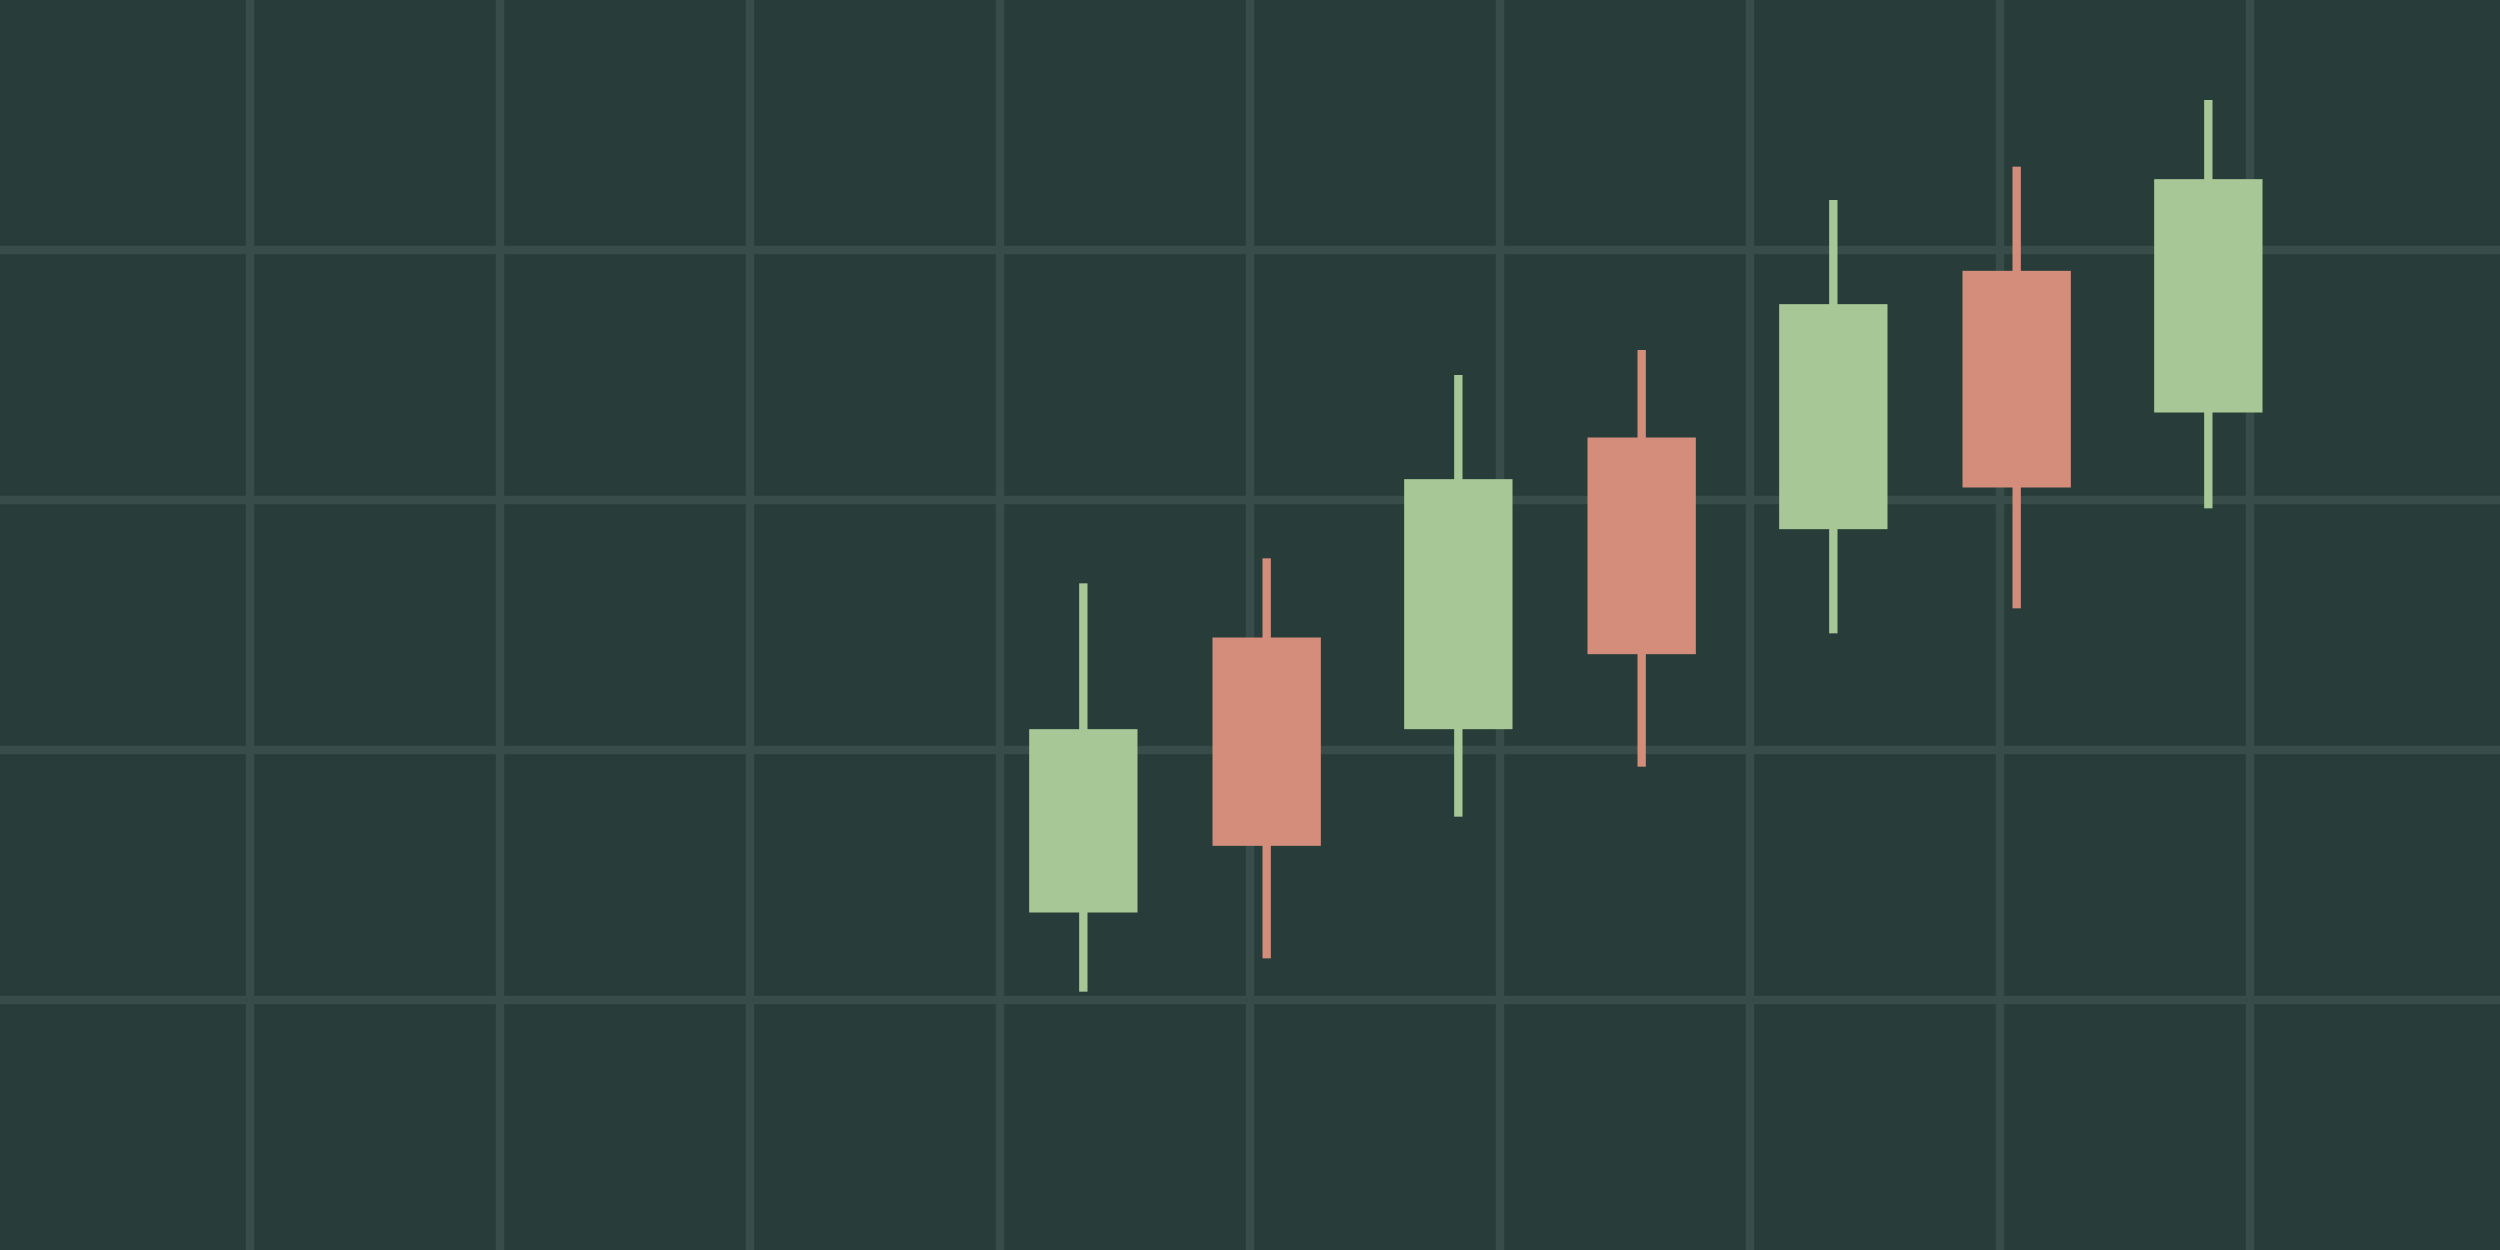
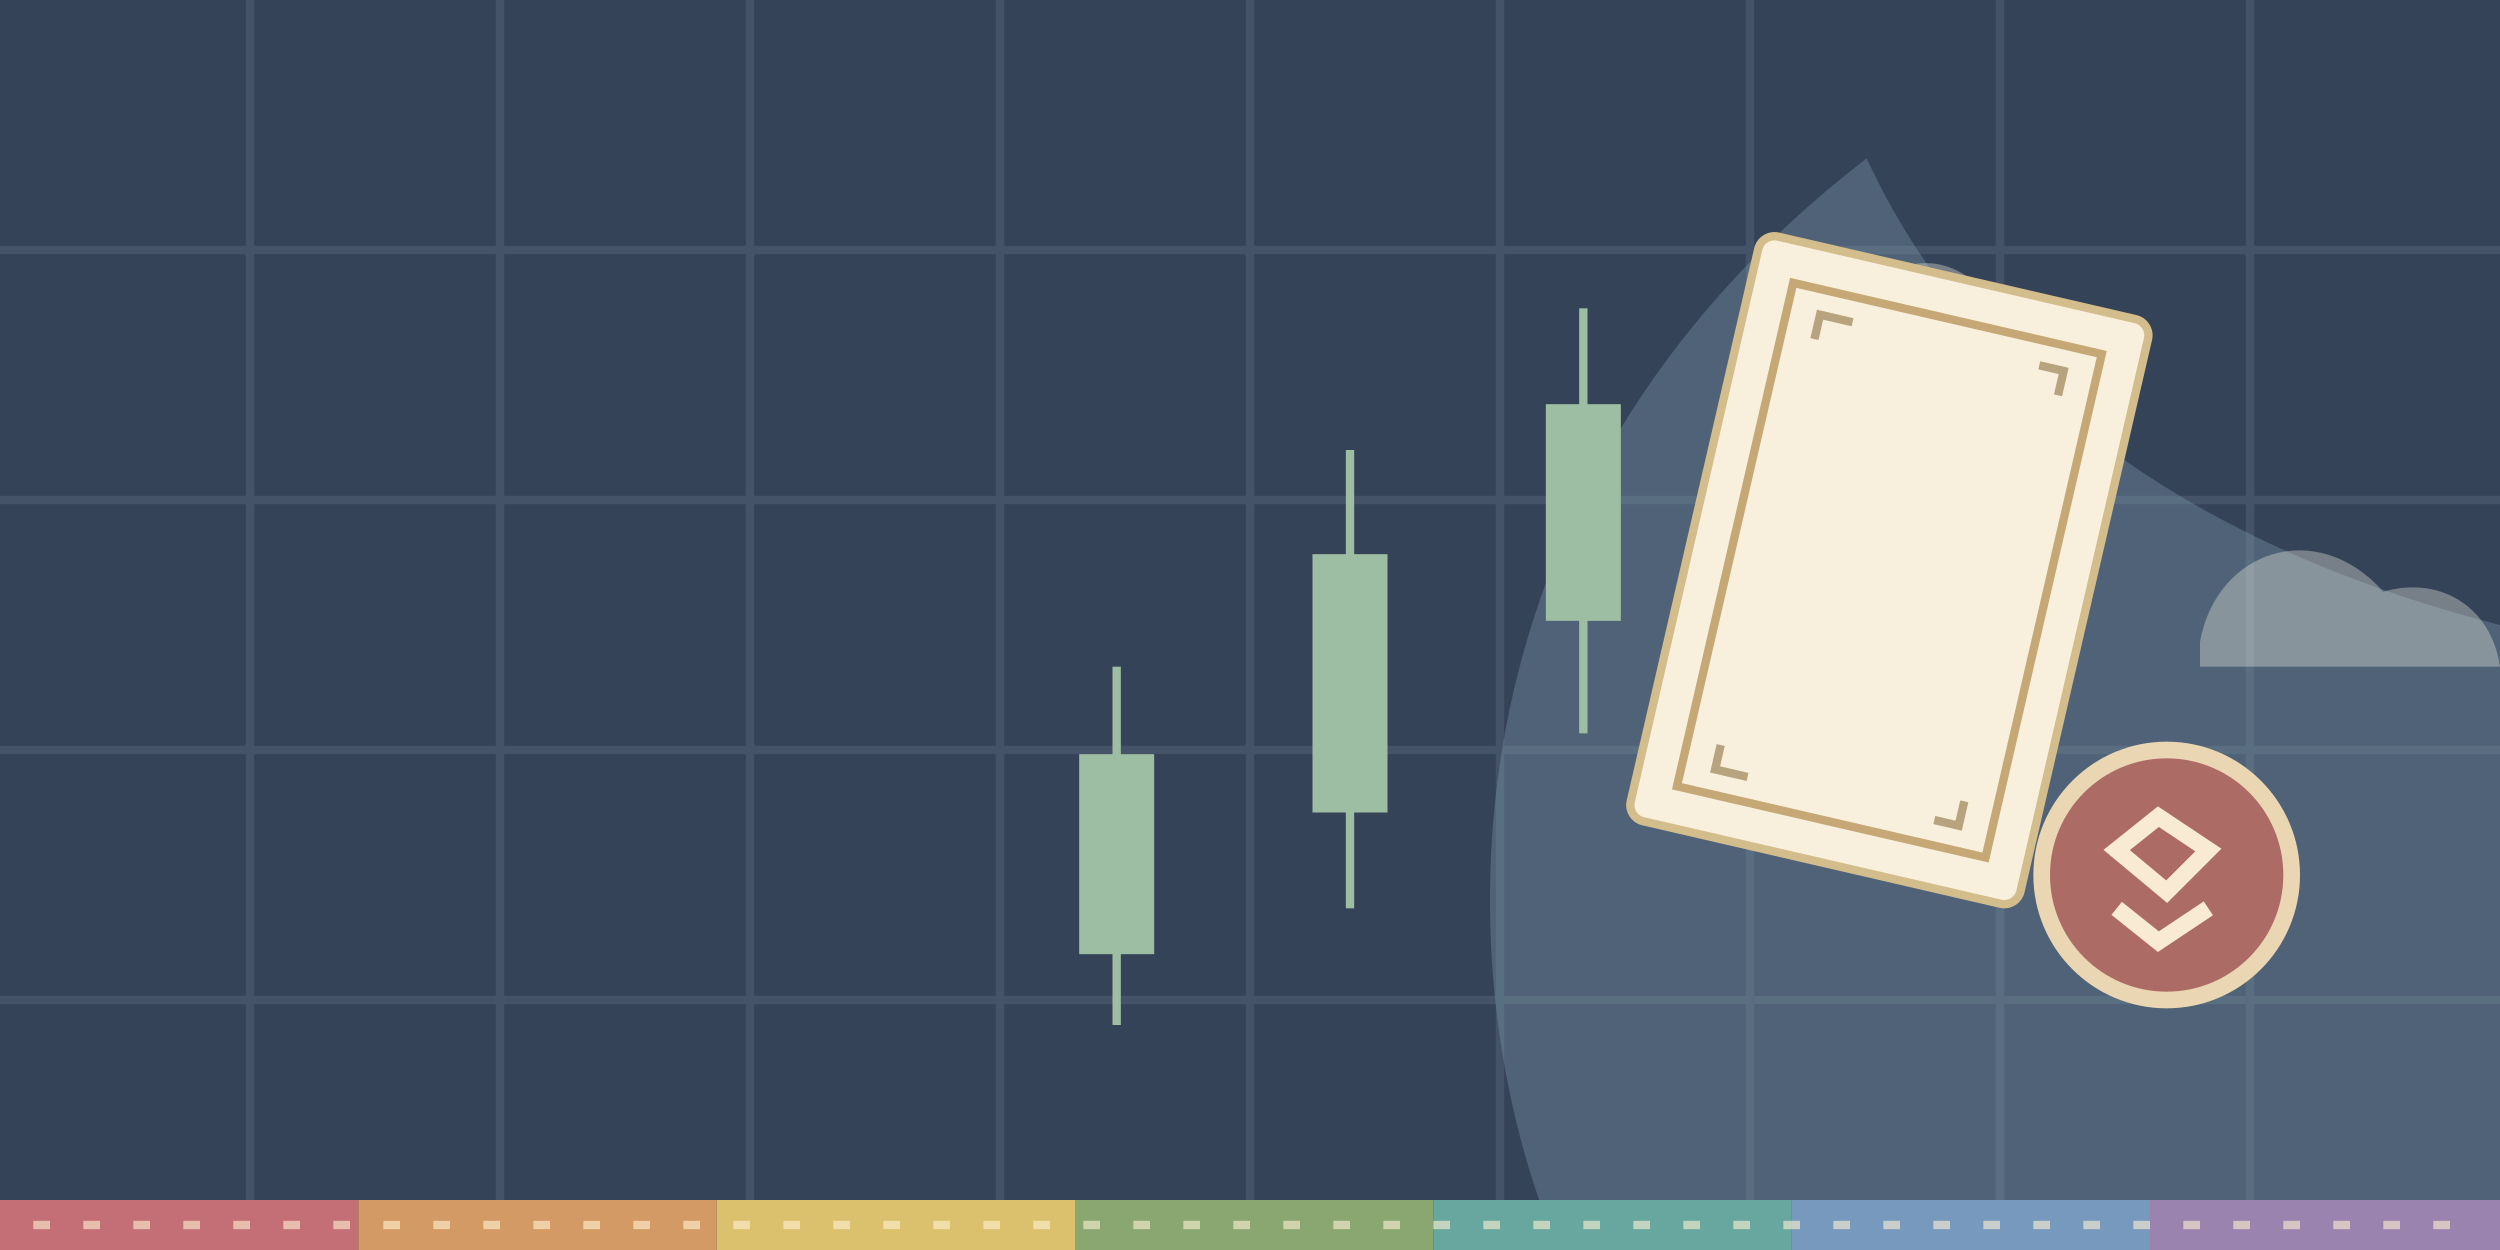
<svg xmlns="http://www.w3.org/2000/svg" width="300" height="150" viewBox="0 0 300 150">
-   <rect width="300" height="150" fill="#283c3a" />
-   <g stroke="#81948d" opacity=".18">
+   <rect width="300" height="150" fill="#354359" />
+   <g stroke="#a7bec9" opacity=".13">
    <path d="M0 30H300M0 60H300M0 90H300M0 120H300M30 0V150M60 0V150M90 0V150M120 0V150M150 0V150M180 0V150M210 0V150M240 0V150M270 0V150" />
  </g>
-   <g stroke="#a7c896" fill="#a7c896">
-     <path d="M130 70V119M175 45V98M220 24V76M265 12V61" />
-     <path d="M124 88h12v21h-12zM169 58h12v29h-12zM214 37h12v26h-12zM259 22h12v27h-12z" />
+   <path d="M187 150c-14-33-15-91 37-131 12 26 37 46 76 56v75Z" fill="#92b2c6" opacity=".28" />
+   <path d="M222 40c2-9 11-11 16-5 5-1 10 2 10 6h-26m42 36c2-11 14-15 22-6 7-2 13 2 14 9h-36" fill="#f0f0e3" opacity=".35" />
+   <g fill="#9dbea2" stroke="#9dbea2">
+     <path d="M134 80v43m28-69v55m28-72v51" />
+     <path d="M130 91h8v23h-8zm28-24h8v30h-8zm28-18h8v25h-8z" />
  </g>
-   <g stroke="#d48d7b" fill="#d48d7b">
-     <path d="M152 67V115M197 42V92M242 20V73" />
-     <path d="M146 77h12v24h-12zM191 53h12v25h-12zM236 33h12v25h-12z" />
+   <g transform="translate(225 67) rotate(13)">
+     <rect x="-22" y="-35" width="48" height="72" rx="2" fill="#f8f0dc" stroke="#d4bd8c" />
+     <rect x="-17" y="-30" width="38" height="62" fill="none" stroke="#c5a875" />
+     <path d="M-13-24v-3h4m23 0h3v3M-13 26v3h4m23 0h3v-3" fill="none" stroke="#b7a37e" />
  </g>
+   <circle cx="260" cy="105" r="15" fill="#ad6b65" stroke="#ead6b2" stroke-width="2" />
+   <path d="m254 102 5-4 6 4-5 5zm0 7 5 4 6-4" fill="none" stroke="#f8ead3" stroke-width="2" />
+   <path d="M0 144h43v6H0Z" fill="#c46e76" />
+   <path d="M43 144h43v6H43Z" fill="#d49a65" />
+   <path d="M86 144h43v6H86Z" fill="#dbc06e" />
+   <path d="M129 144h43v6h-43Z" fill="#8aa772" />
+   <path d="M172 144h43v6h-43Z" fill="#68a79f" />
+   <path d="M215 144h43v6h-43Z" fill="#7899be" />
+   <path d="M258 144h42v6h-42Z" fill="#9b83b0" />
+   <path d="M4 147h292" stroke="#fff1d2" stroke-dasharray="2 4" opacity=".6" />
</svg>
